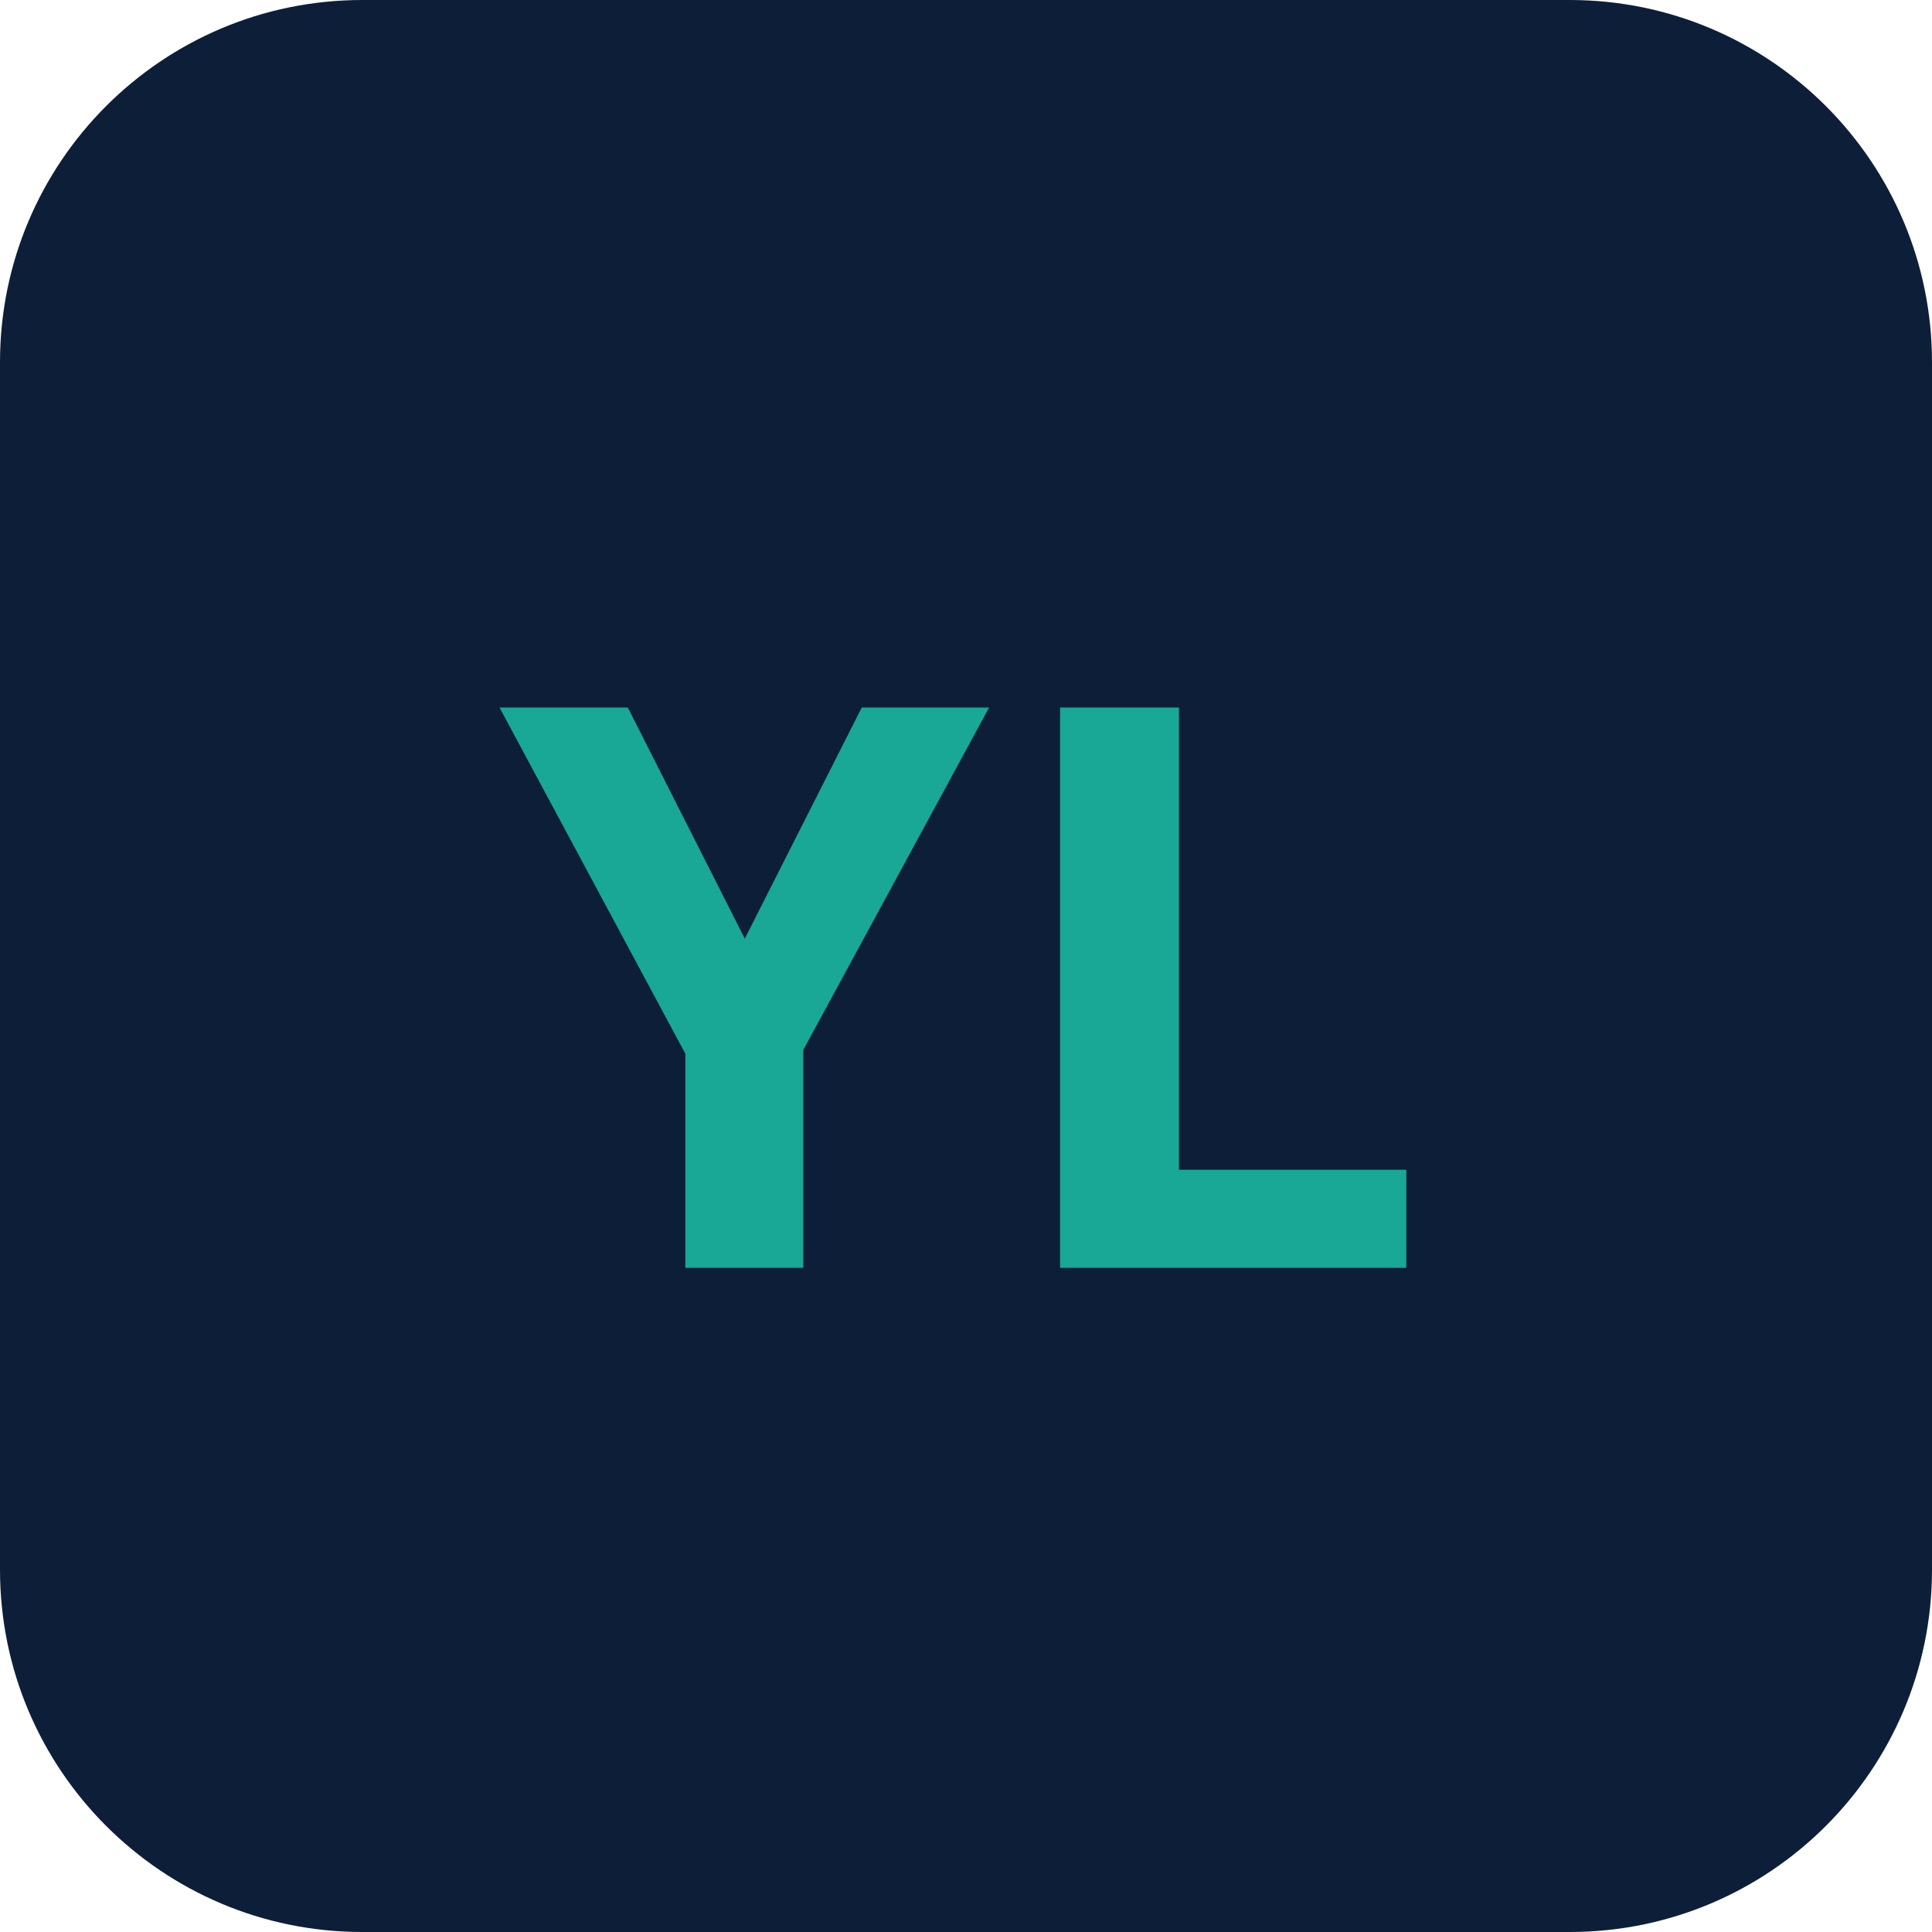
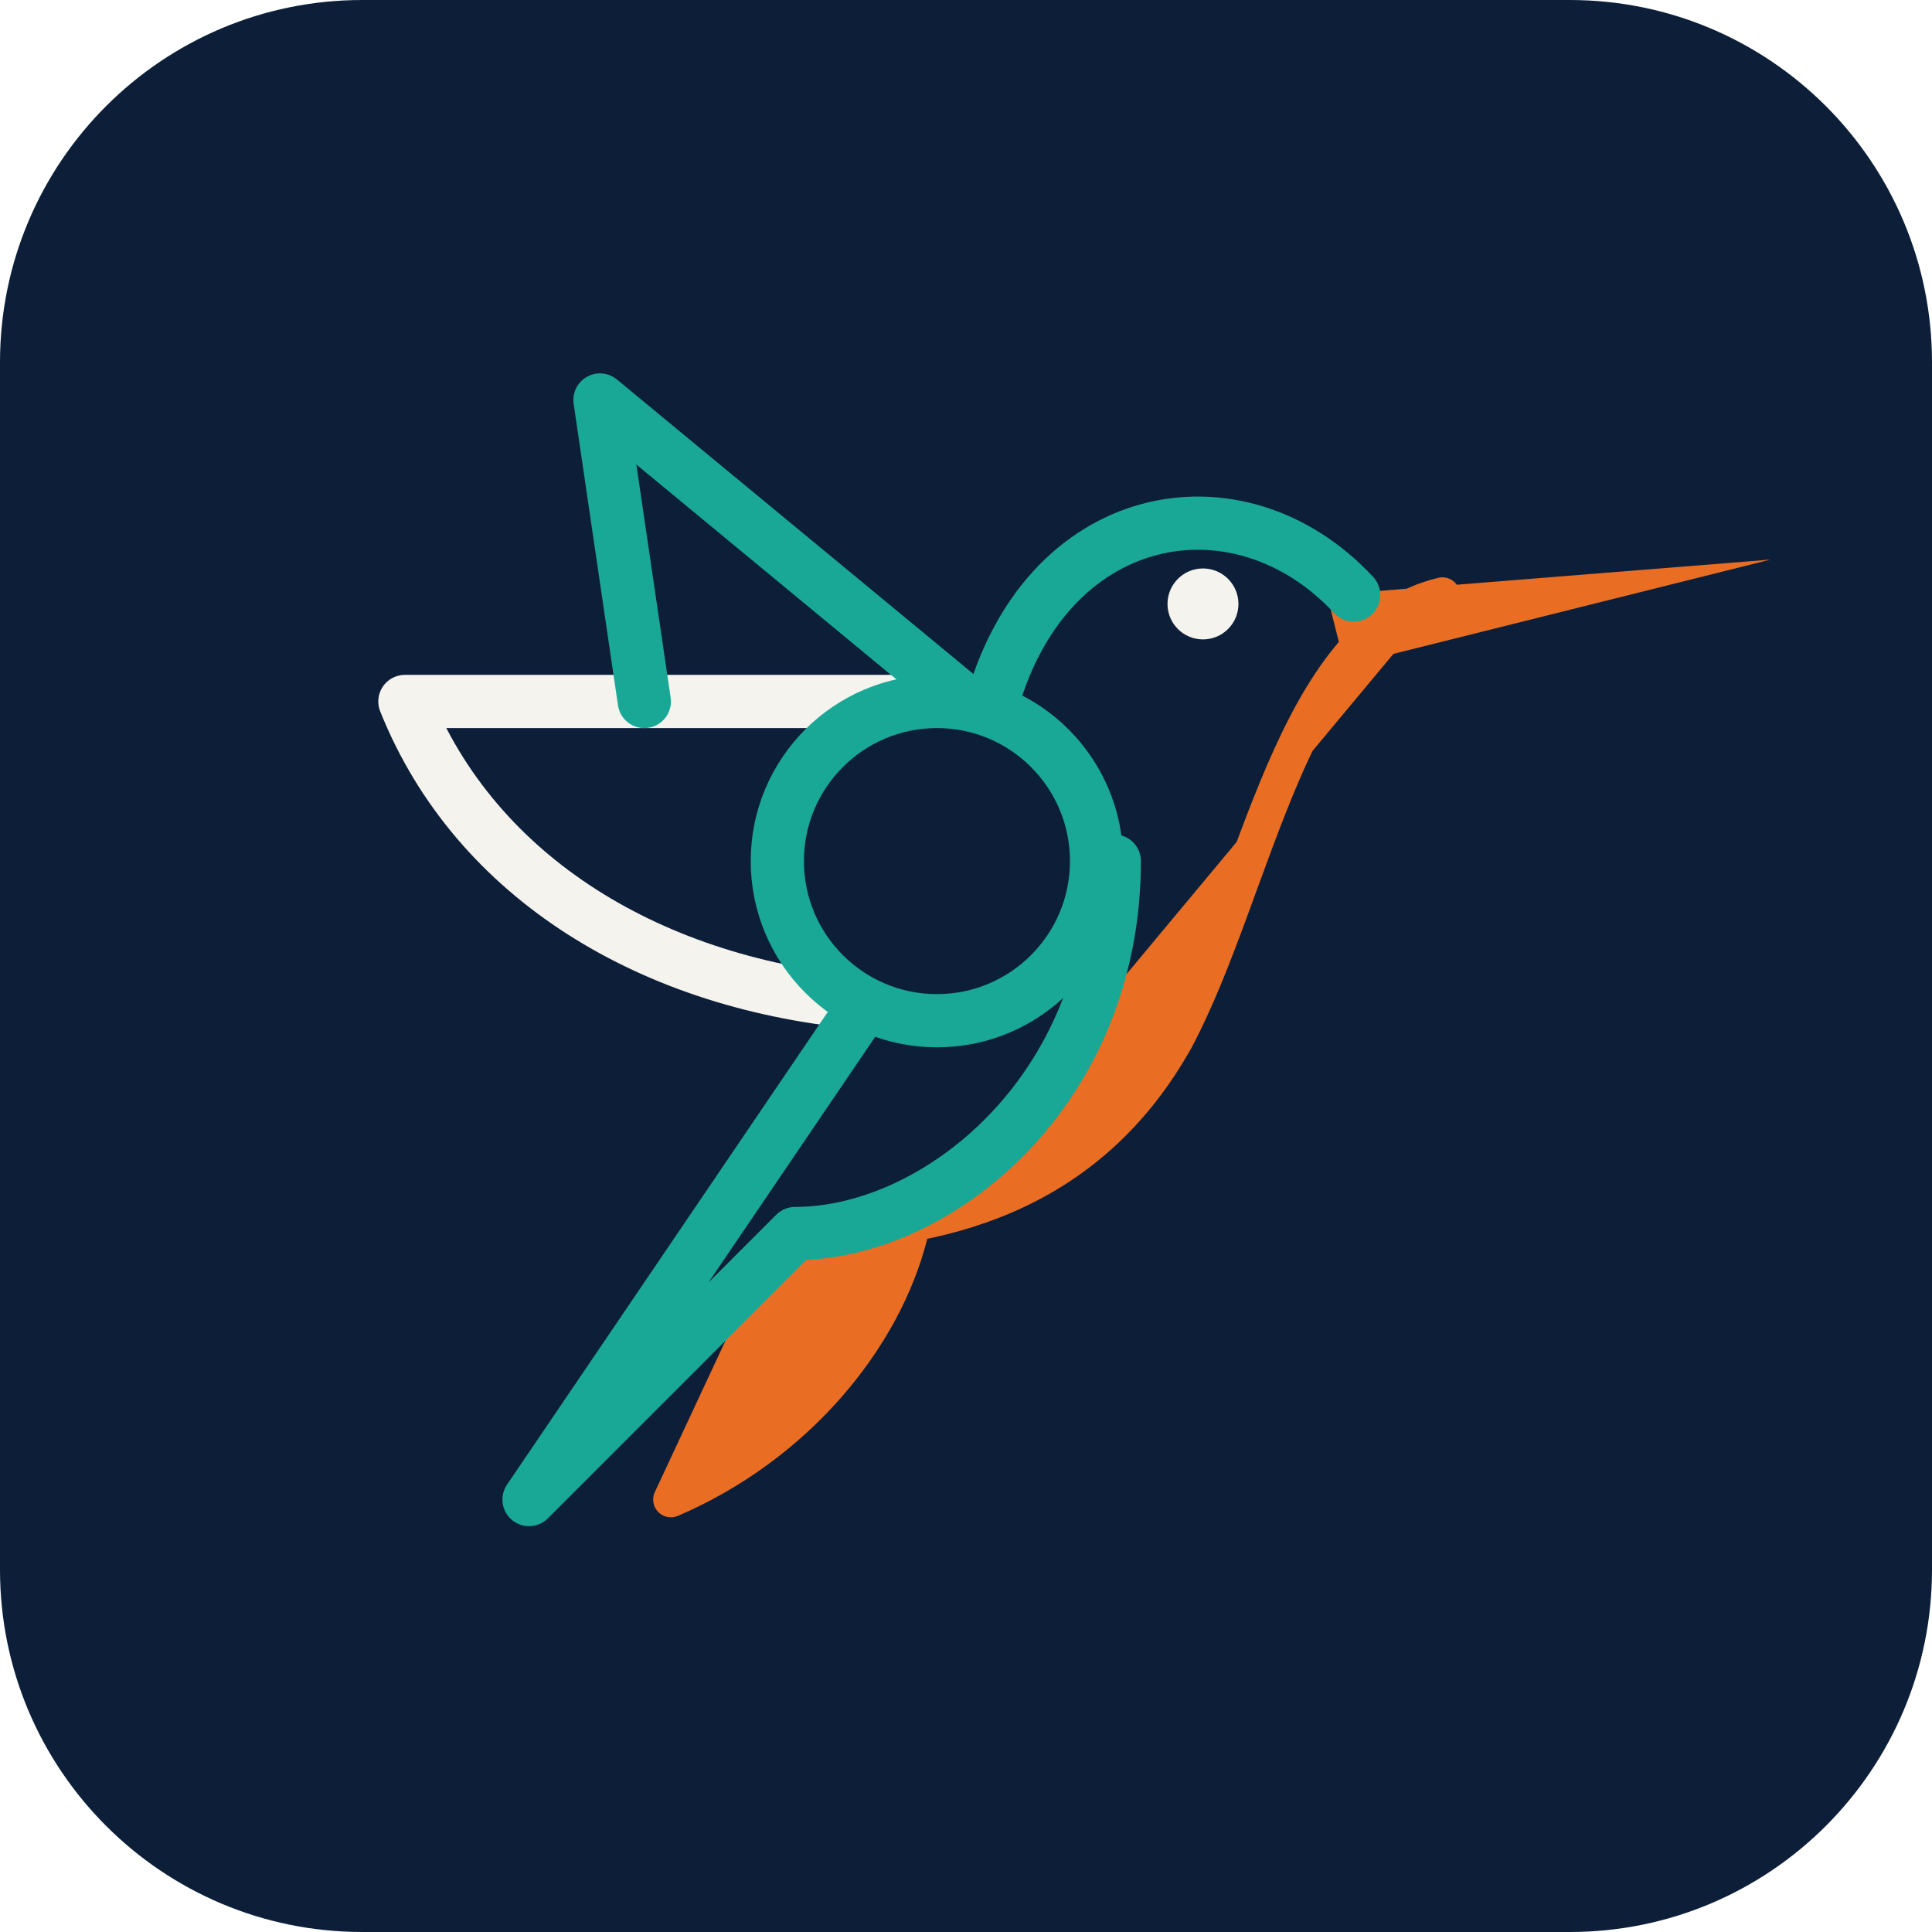
- <svg xmlns="http://www.w3.org/2000/svg" width="32" height="32" viewBox="0 0 32 32">
-   <rect width="32" height="32" rx="6" fill="#0D1F38" />
-   <text x="16" y="21" text-anchor="middle" font-family="sans-serif" font-weight="800" font-size="13" fill="#19A796">YL</text>
+ <svg xmlns="http://www.w3.org/2000/svg" viewBox="0 0 512 512" width="512" height="512" fill="none">
+   <rect width="512" height="512" rx="96" fill="#0D1F38" />
+   <g transform="translate(18, 12) scale(2.35)" stroke-linecap="round" stroke-linejoin="round">
+     <path d="M 155 62 C 138 66, 134 95, 125 112 C 115 130, 98 134, 82 134 L 68 164 C 82 158, 92 146, 95 134" fill="#E96E24" stroke="#E96E24" stroke-width="4" />
+     <path d="M 142 62 L 192 58 L 144 70 Z" fill="#E96E24" />
+     <path d="M 96 74 L 38 74 C 46 94, 66 106, 90 108" stroke="#F5F3EE" stroke-width="6" fill="none" />
+     <path d="M 65 74 L 60 40 L 106 78" stroke="#19A796" stroke-width="6" fill="none" />
+     <path d="M 104 75 C 110 52, 132 48, 145 62" stroke="#19A796" stroke-width="6" fill="none" />
+     <path d="M 118 92 C 118 118, 98 134, 82 134 L 52 164 L 90 108" stroke="#19A796" stroke-width="6" fill="none" />
+     <circle cx="98" cy="92" r="18" fill="#0D1F38" stroke="#19A796" stroke-width="6" />
+     <circle cx="128" cy="63" r="4" fill="#F5F3EE" />
+   </g>
</svg>
